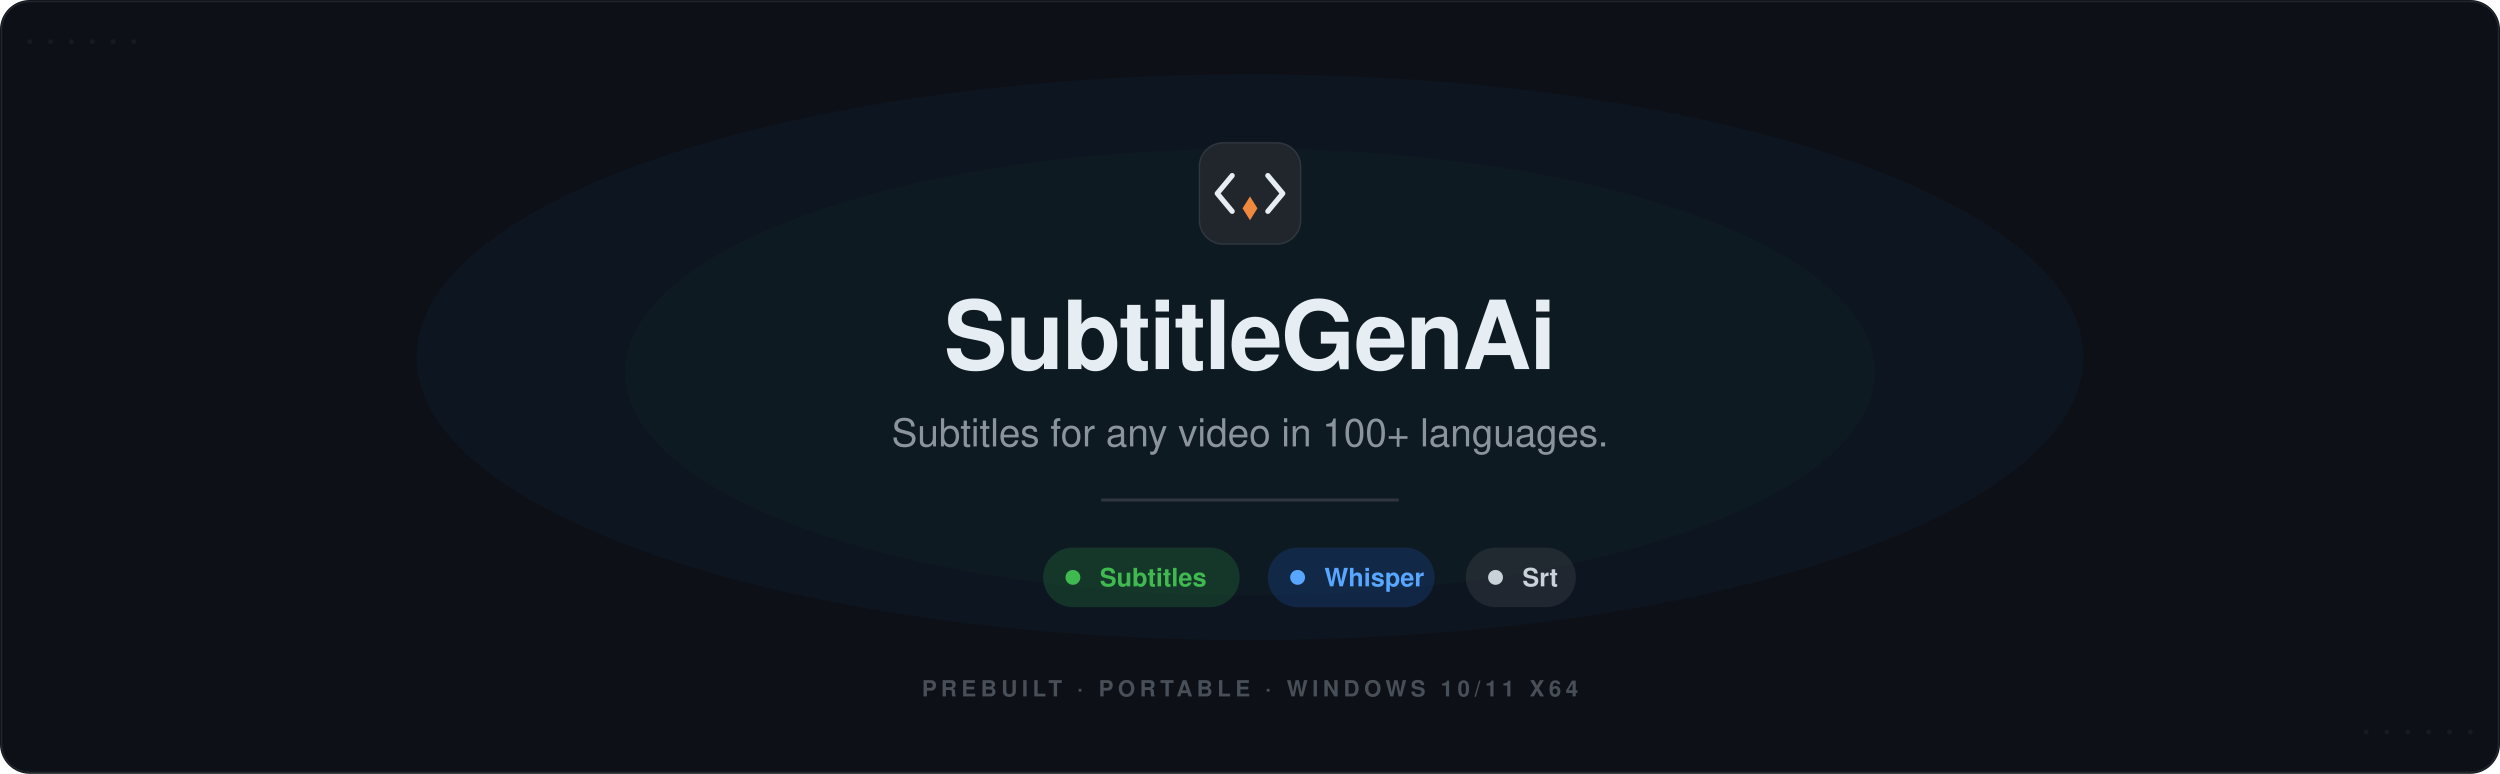
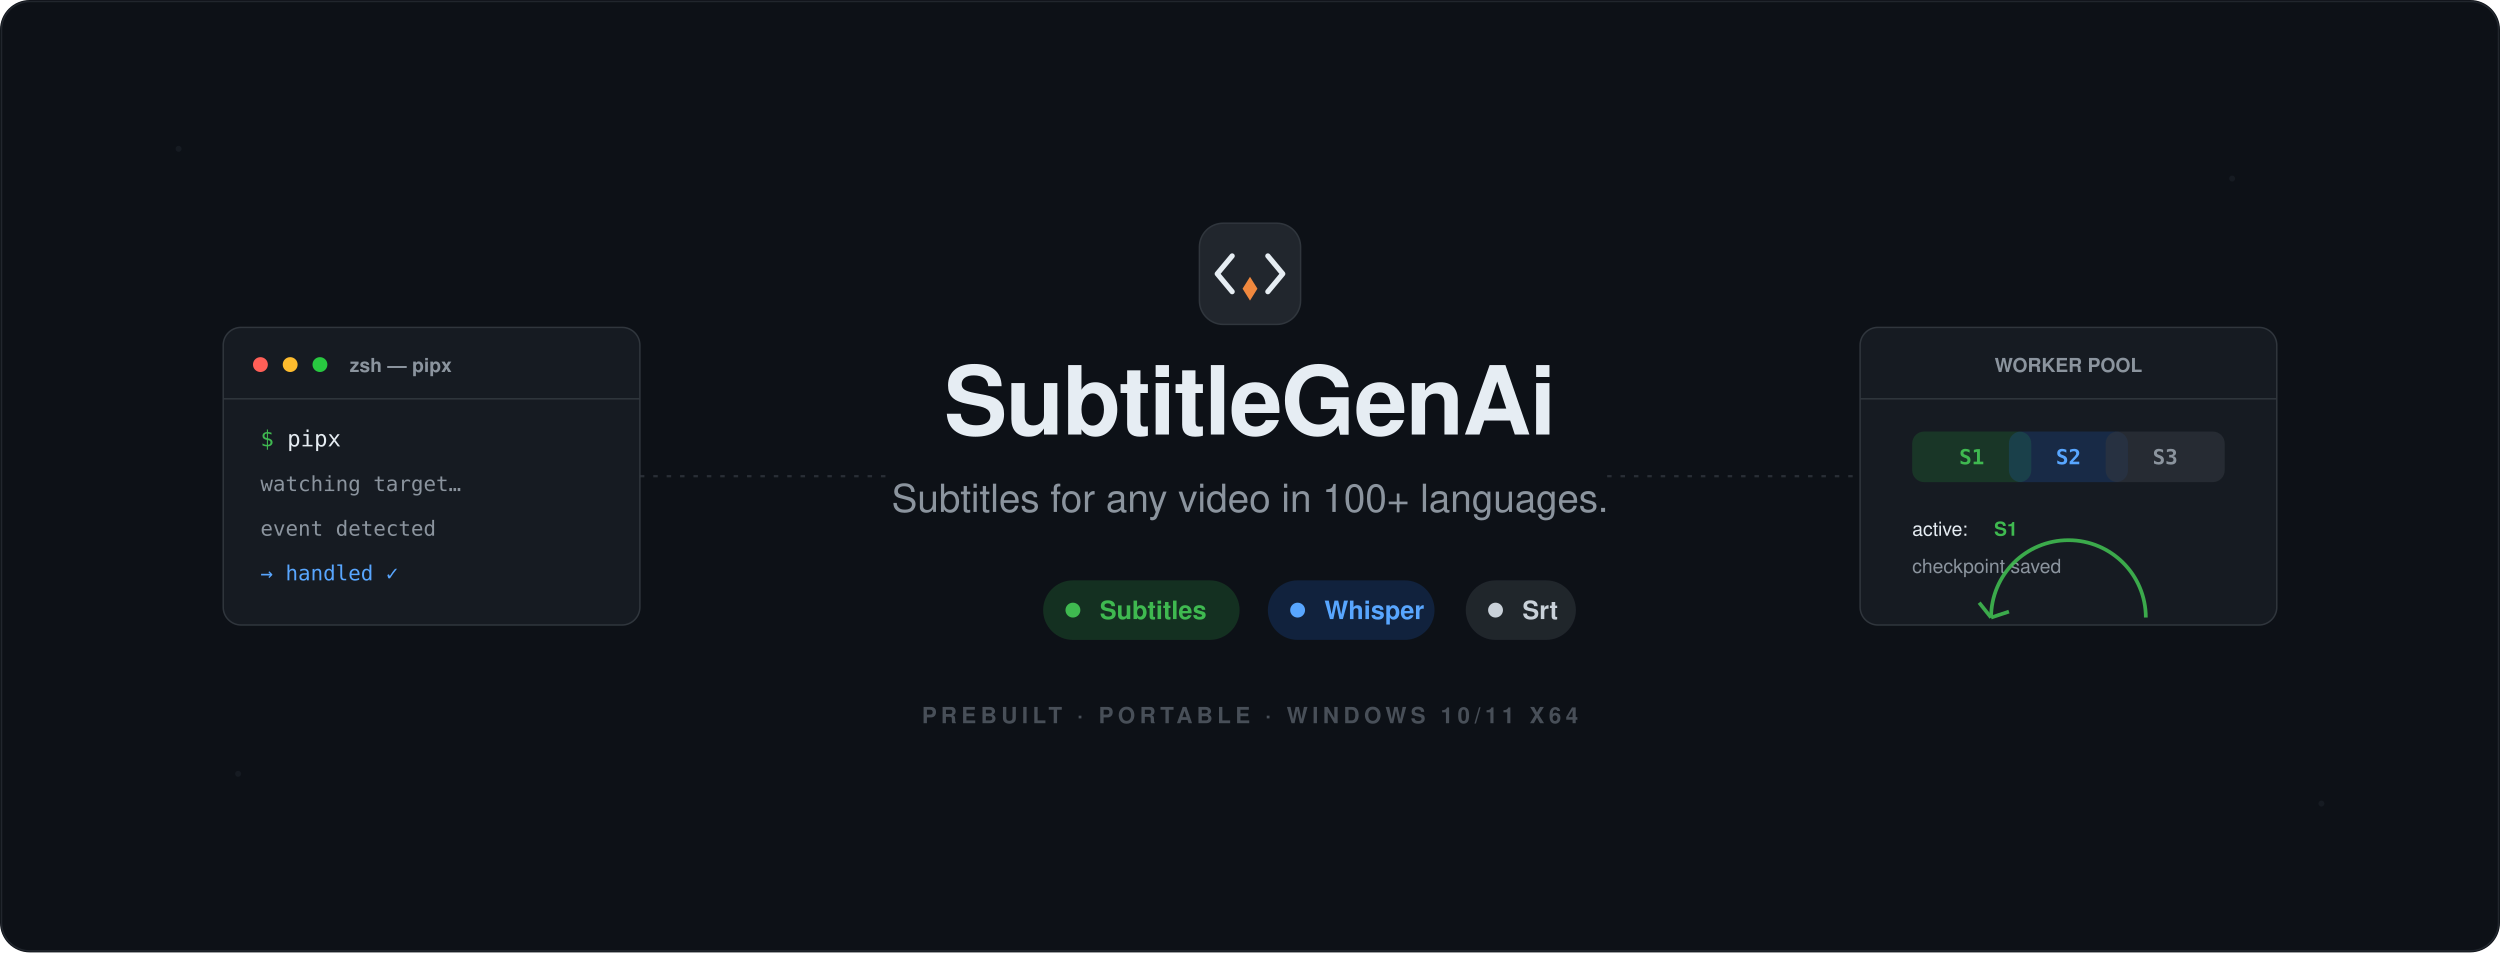
- <svg xmlns="http://www.w3.org/2000/svg" width="1680" height="520" viewBox="0 0 1680 520" fill="none" font-family="Segoe UI, Helvetica, Arial, sans-serif">
-   <rect width="1680" height="520" rx="20" fill="#0d1117" />
-   <rect x="1" y="1" width="1678" height="518" rx="19" fill="none" stroke="#21262d" />
-   <ellipse cx="840" cy="240" rx="560" ry="190" fill="#1f6feb" opacity="0.05" />
-   <ellipse cx="840" cy="250" rx="420" ry="150" fill="#238636" opacity="0.05" />
+ <svg xmlns="http://www.w3.org/2000/svg" width="1680" height="640" viewBox="0 0 1680 640" fill="none" font-family="Segoe UI, Helvetica, Arial, sans-serif">
+   <rect width="1680" height="640" rx="20" fill="#0d1117" />
+   <rect x="1" y="1" width="1678" height="638" rx="19" fill="none" stroke="#21262d" />
  <g fill="#161b22">
-     <circle cx="20" cy="28" r="1.6" />
-     <circle cx="34" cy="28" r="1.6" />
-     <circle cx="48" cy="28" r="1.6" />
-     <circle cx="62" cy="28" r="1.6" />
-     <circle cx="76" cy="28" r="1.6" />
-     <circle cx="90" cy="28" r="1.6" />
-     <circle cx="1660" cy="492" r="1.6" />
-     <circle cx="1646" cy="492" r="1.6" />
-     <circle cx="1632" cy="492" r="1.6" />
-     <circle cx="1618" cy="492" r="1.6" />
-     <circle cx="1604" cy="492" r="1.6" />
-     <circle cx="1590" cy="492" r="1.6" />
+     <circle cx="120" cy="100" r="2" />
+     <circle cx="1560" cy="540" r="2" />
+     <circle cx="1500" cy="120" r="2" />
+     <circle cx="160" cy="520" r="2" />
  </g>
  <g>
-     <rect x="806" y="96" width="68" height="68" rx="16" fill="#21262d" stroke="#30363d" />
-     <path d="M 828 118 l -10 12 l 10 12" stroke="#e6edf3" stroke-width="3.5" stroke-linecap="round" stroke-linejoin="round" fill="none" />
-     <path d="M 852 118 l 10 12 l -10 12" stroke="#e6edf3" stroke-width="3.5" stroke-linecap="round" stroke-linejoin="round" fill="none" />
-     <path d="M 840 132 l 5 8 l -5 8 l -5 -8 z" fill="#f0883e" />
+     <rect x="150" y="220" width="280" height="200" rx="12" fill="#161b22" stroke="#30363d" />
+     <circle cx="175" cy="245" r="5" fill="#ff5f57" />
+     <circle cx="195" cy="245" r="5" fill="#febc2e" />
+     <circle cx="215" cy="245" r="5" fill="#28c840" />
+     <text x="235" y="250" fill="#8b949e" font-size="13" font-weight="600">zsh — pipx</text>
+     <line x1="150" y1="268" x2="430" y2="268" stroke="#30363d" />
+     <text x="175" y="300" font-family="Menlo, Consolas, monospace" font-size="15" fill="#3fb950">$</text>
+     <text x="193" y="300" font-family="Menlo, Consolas, monospace" font-size="15" fill="#e6edf3">pipx</text>
+     <text x="175" y="330" font-family="Menlo, Consolas, monospace" font-size="14" fill="#8b949e">watching target…</text>
+     <text x="175" y="360" font-family="Menlo, Consolas, monospace" font-size="14" fill="#8b949e">event detected</text>
+     <text x="175" y="390" font-family="Menlo, Consolas, monospace" font-size="14" fill="#58a6ff">→ handled ✓</text>
  </g>
-   <text x="840" y="248" text-anchor="middle" fill="#e6edf3" font-size="64" font-weight="800" letter-spacing="-1">SubtitleGenAi</text>
-   <text x="840" y="300" text-anchor="middle" fill="#8b949e" font-size="26" font-weight="500">Subtitles for any video in 100+ languages.</text>
-   <line x1="740" y1="336" x2="940" y2="336" stroke="#30363d" stroke-width="2" />
-   <rect x="701" y="368" width="132" height="40" rx="20" fill="#2ea043" opacity="0.22" />
-   <circle cx="721" cy="388" r="5" fill="#3fb950" />
-   <text x="739" y="394" fill="#3fb950" font-size="17" font-weight="600">Subtitles</text>
-   <rect x="852" y="368" width="112" height="40" rx="20" fill="#1f6feb" opacity="0.18" />
-   <circle cx="872" cy="388" r="5" fill="#58a6ff" />
-   <text x="890" y="394" fill="#58a6ff" font-size="17" font-weight="600">Whisper</text>
-   <rect x="985" y="368" width="74" height="40" rx="20" fill="#30363d" opacity="0.55" />
-   <circle cx="1005" cy="388" r="5" fill="#c9d1d9" />
-   <text x="1023" y="394" fill="#c9d1d9" font-size="17" font-weight="600">Srt</text>
-   <text x="840" y="468" text-anchor="middle" fill="#484f58" font-size="15" font-weight="600" letter-spacing="3">PREBUILT · PORTABLE · WINDOWS 10/11 X64</text>
+   <g>
+     <rect x="1250" y="220" width="280" height="200" rx="12" fill="#161b22" stroke="#30363d" />
+     <text x="1390" y="250" text-anchor="middle" fill="#8b949e" font-size="13" font-weight="600">WORKER POOL</text>
+     <line x1="1250" y1="268" x2="1530" y2="268" stroke="#30363d" />
+     <rect x="1285" y="290" width="80" height="34" rx="8" fill="#238636" opacity="0.25" />
+     <text x="1325" y="312" text-anchor="middle" fill="#3fb950" font-size="14" font-weight="700" font-family="Menlo, Consolas, monospace">S1</text>
+     <rect x="1350" y="290" width="80" height="34" rx="8" fill="#1f6feb" opacity="0.18" />
+     <text x="1390" y="312" text-anchor="middle" fill="#58a6ff" font-size="14" font-weight="700" font-family="Menlo, Consolas, monospace">S2</text>
+     <rect x="1415" y="290" width="80" height="34" rx="8" fill="#30363d" opacity="0.6" />
+     <text x="1455" y="312" text-anchor="middle" fill="#8b949e" font-size="14" font-weight="700" font-family="Menlo, Consolas, monospace">S3</text>
+     <text x="1285" y="360" fill="#e6edf3" font-size="13">active:</text>
+     <text x="1340" y="360" fill="#3fb950" font-size="13" font-weight="700">S1</text>
+     <text x="1285" y="385" fill="#8b949e" font-size="13">checkpoint saved</text>
+     <g stroke="#3fb950" stroke-width="2.5" fill="none" opacity="0.9">
+       <path d="M 1338 415 A 44 44 0 1 1 1442 415" />
+       <path d="M 1338 415 l -8 -10 M 1338 415 l 12 -4" />
+     </g>
+   </g>
+   <g stroke="#30363d" stroke-width="1.5" stroke-dasharray="3 6" opacity="0.8">
+     <line x1="430" y1="320" x2="600" y2="320" />
+     <line x1="1080" y1="320" x2="1250" y2="320" />
+   </g>
+   <g>
+     <rect x="806" y="150" width="68" height="68" rx="16" fill="#21262d" stroke="#30363d" />
+     <path d="M 828 172 l -10 12 l 10 12" stroke="#e6edf3" stroke-width="3.5" stroke-linecap="round" stroke-linejoin="round" fill="none" />
+     <path d="M 852 172 l 10 12 l -10 12" stroke="#e6edf3" stroke-width="3.5" stroke-linecap="round" stroke-linejoin="round" fill="none" />
+     <path d="M 840 186 l 5 8 l -5 8 l -5 -8 z" fill="#f0883e" />
+   </g>
+   <text x="840" y="292" text-anchor="middle" fill="#e6edf3" font-size="64" font-weight="800" letter-spacing="-1">SubtitleGenAi</text>
+   <text x="840" y="344" text-anchor="middle" fill="#8b949e" font-size="26" font-weight="500">Subtitles for any video in 100+ languages.</text>
+   <rect x="701" y="390" width="132" height="40" rx="20" fill="#2ea043" opacity="0.22" />
+   <circle cx="721" cy="410" r="5" fill="#3fb950" />
+   <text x="739" y="416" fill="#3fb950" font-size="17" font-weight="600">Subtitles</text>
+   <rect x="852" y="390" width="112" height="40" rx="20" fill="#1f6feb" opacity="0.18" />
+   <circle cx="872" cy="410" r="5" fill="#58a6ff" />
+   <text x="890" y="416" fill="#58a6ff" font-size="17" font-weight="600">Whisper</text>
+   <rect x="985" y="390" width="74" height="40" rx="20" fill="#30363d" opacity="0.55" />
+   <circle cx="1005" cy="410" r="5" fill="#c9d1d9" />
+   <text x="1023" y="416" fill="#c9d1d9" font-size="17" font-weight="600">Srt</text>
+   <text x="840" y="486" text-anchor="middle" fill="#484f58" font-size="15" font-weight="600" letter-spacing="3">PREBUILT · PORTABLE · WINDOWS 10/11 X64</text>
</svg>
